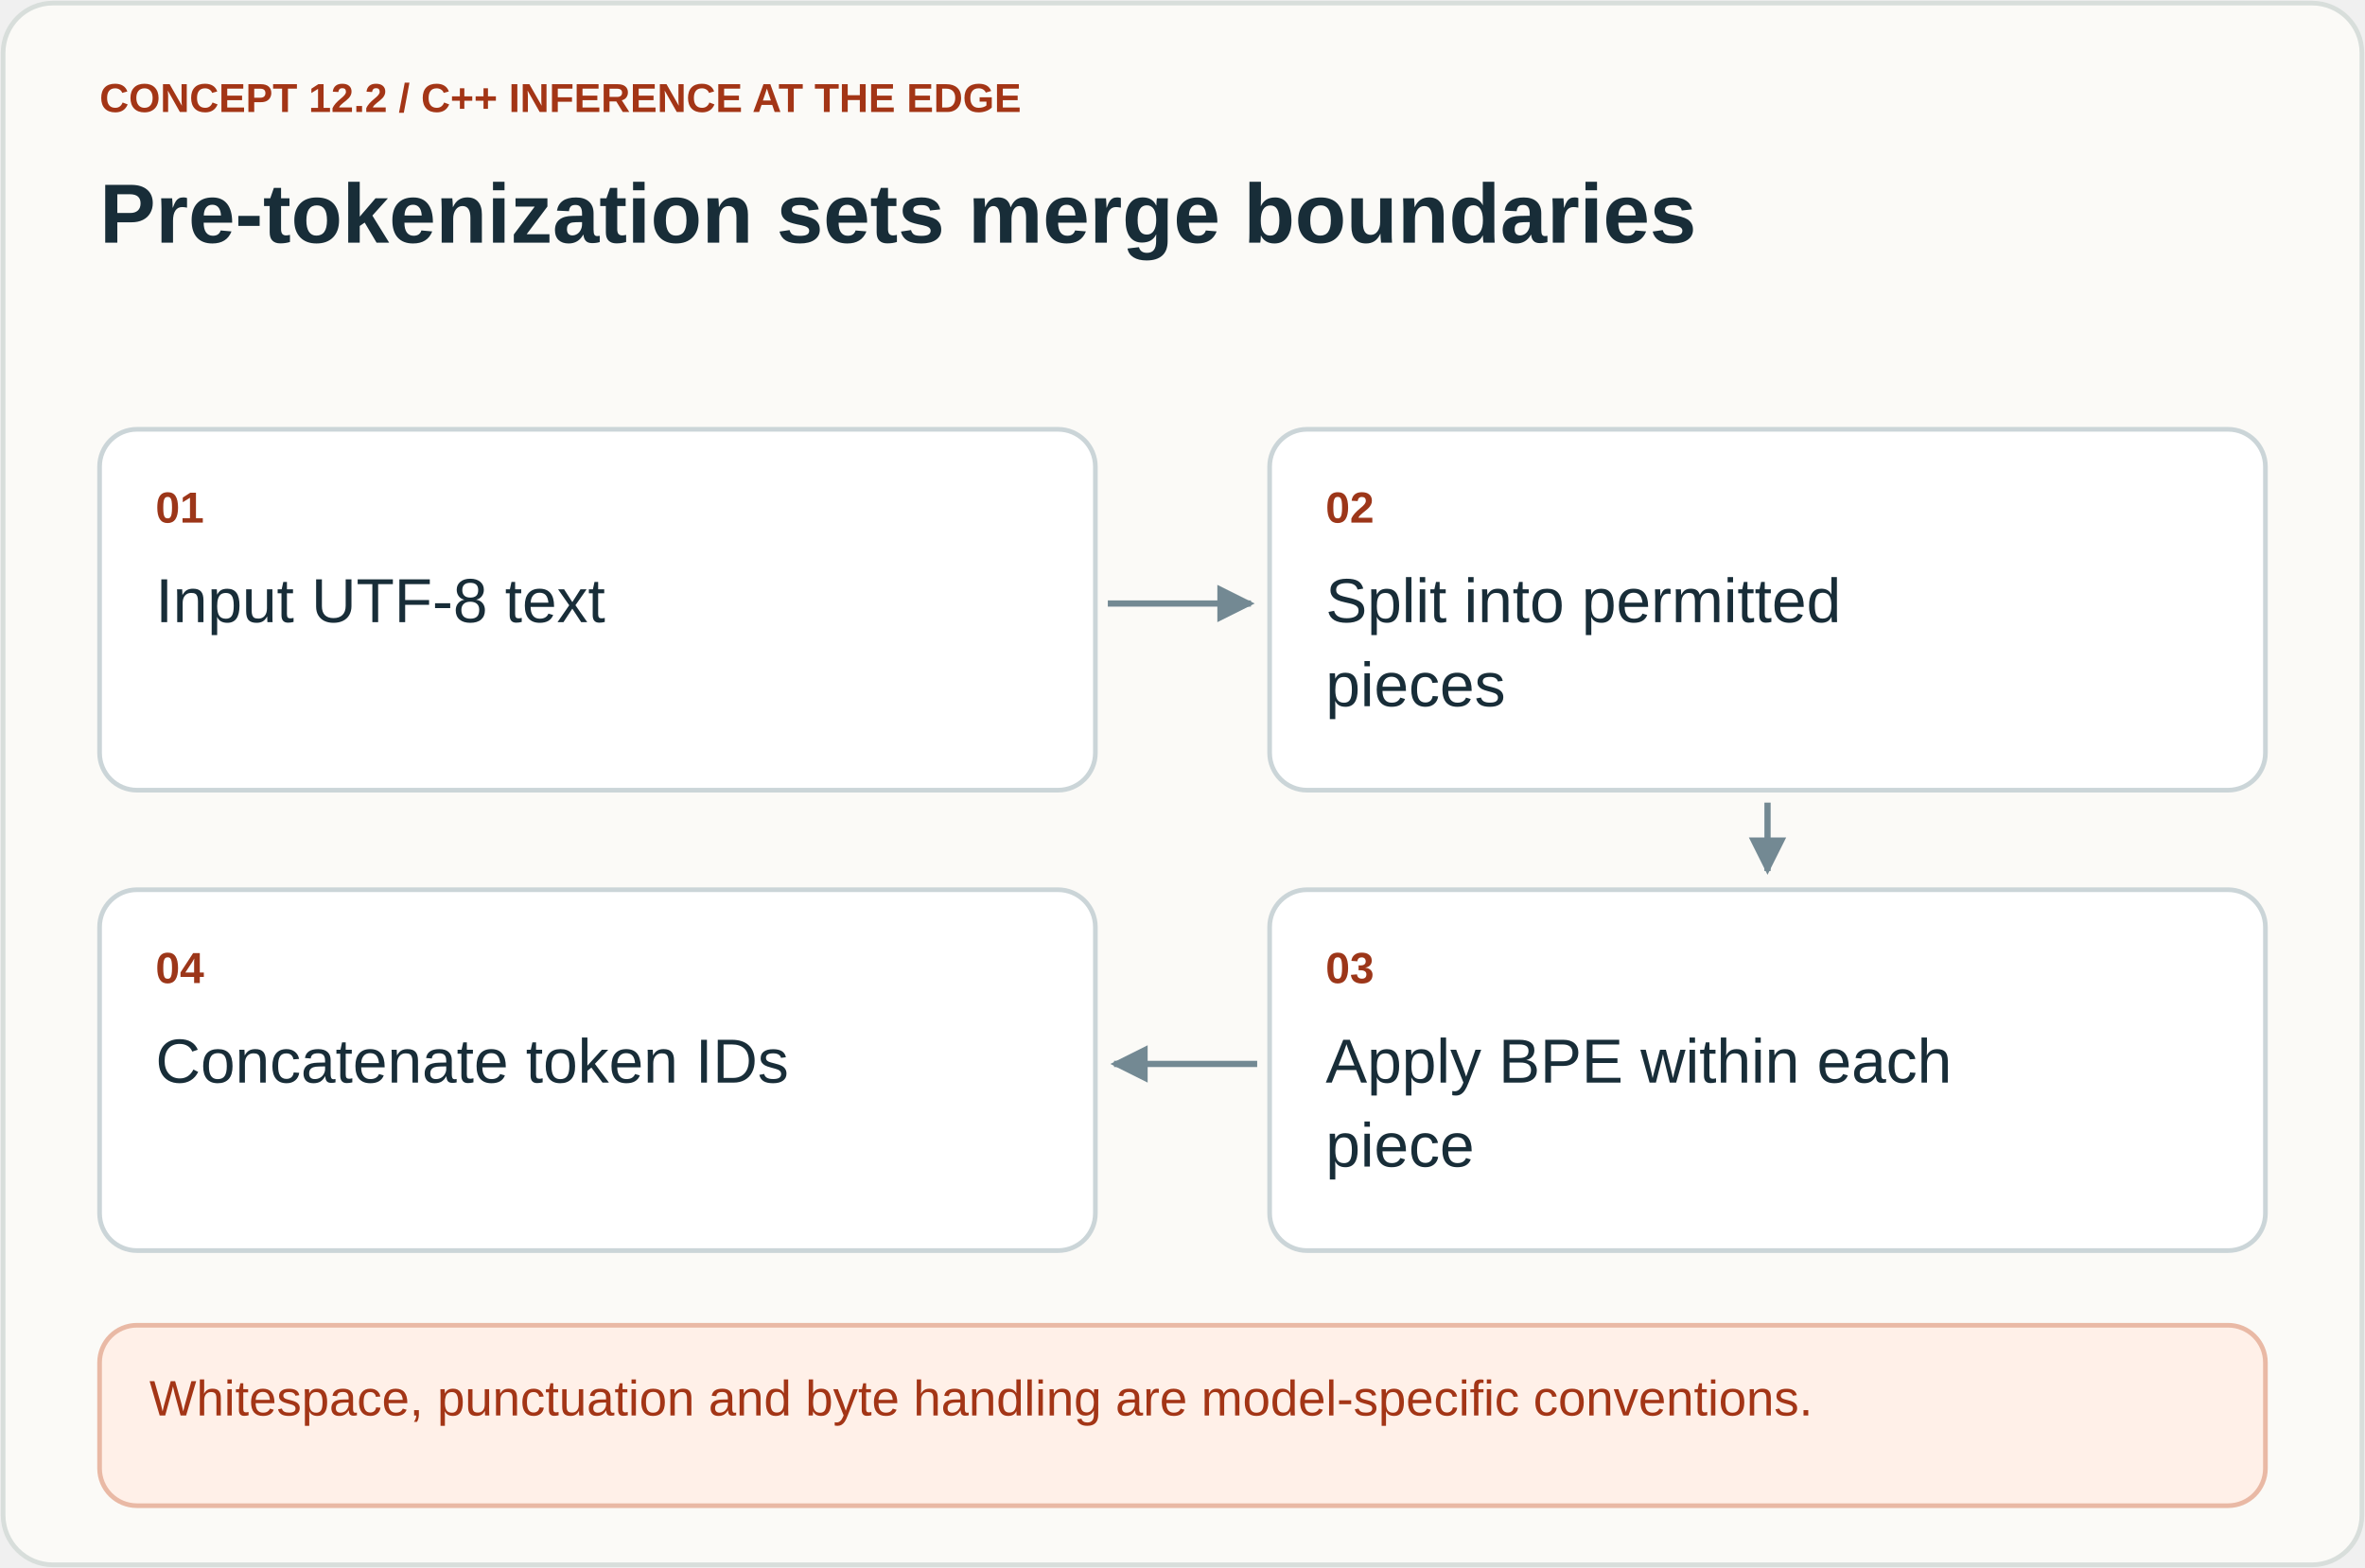
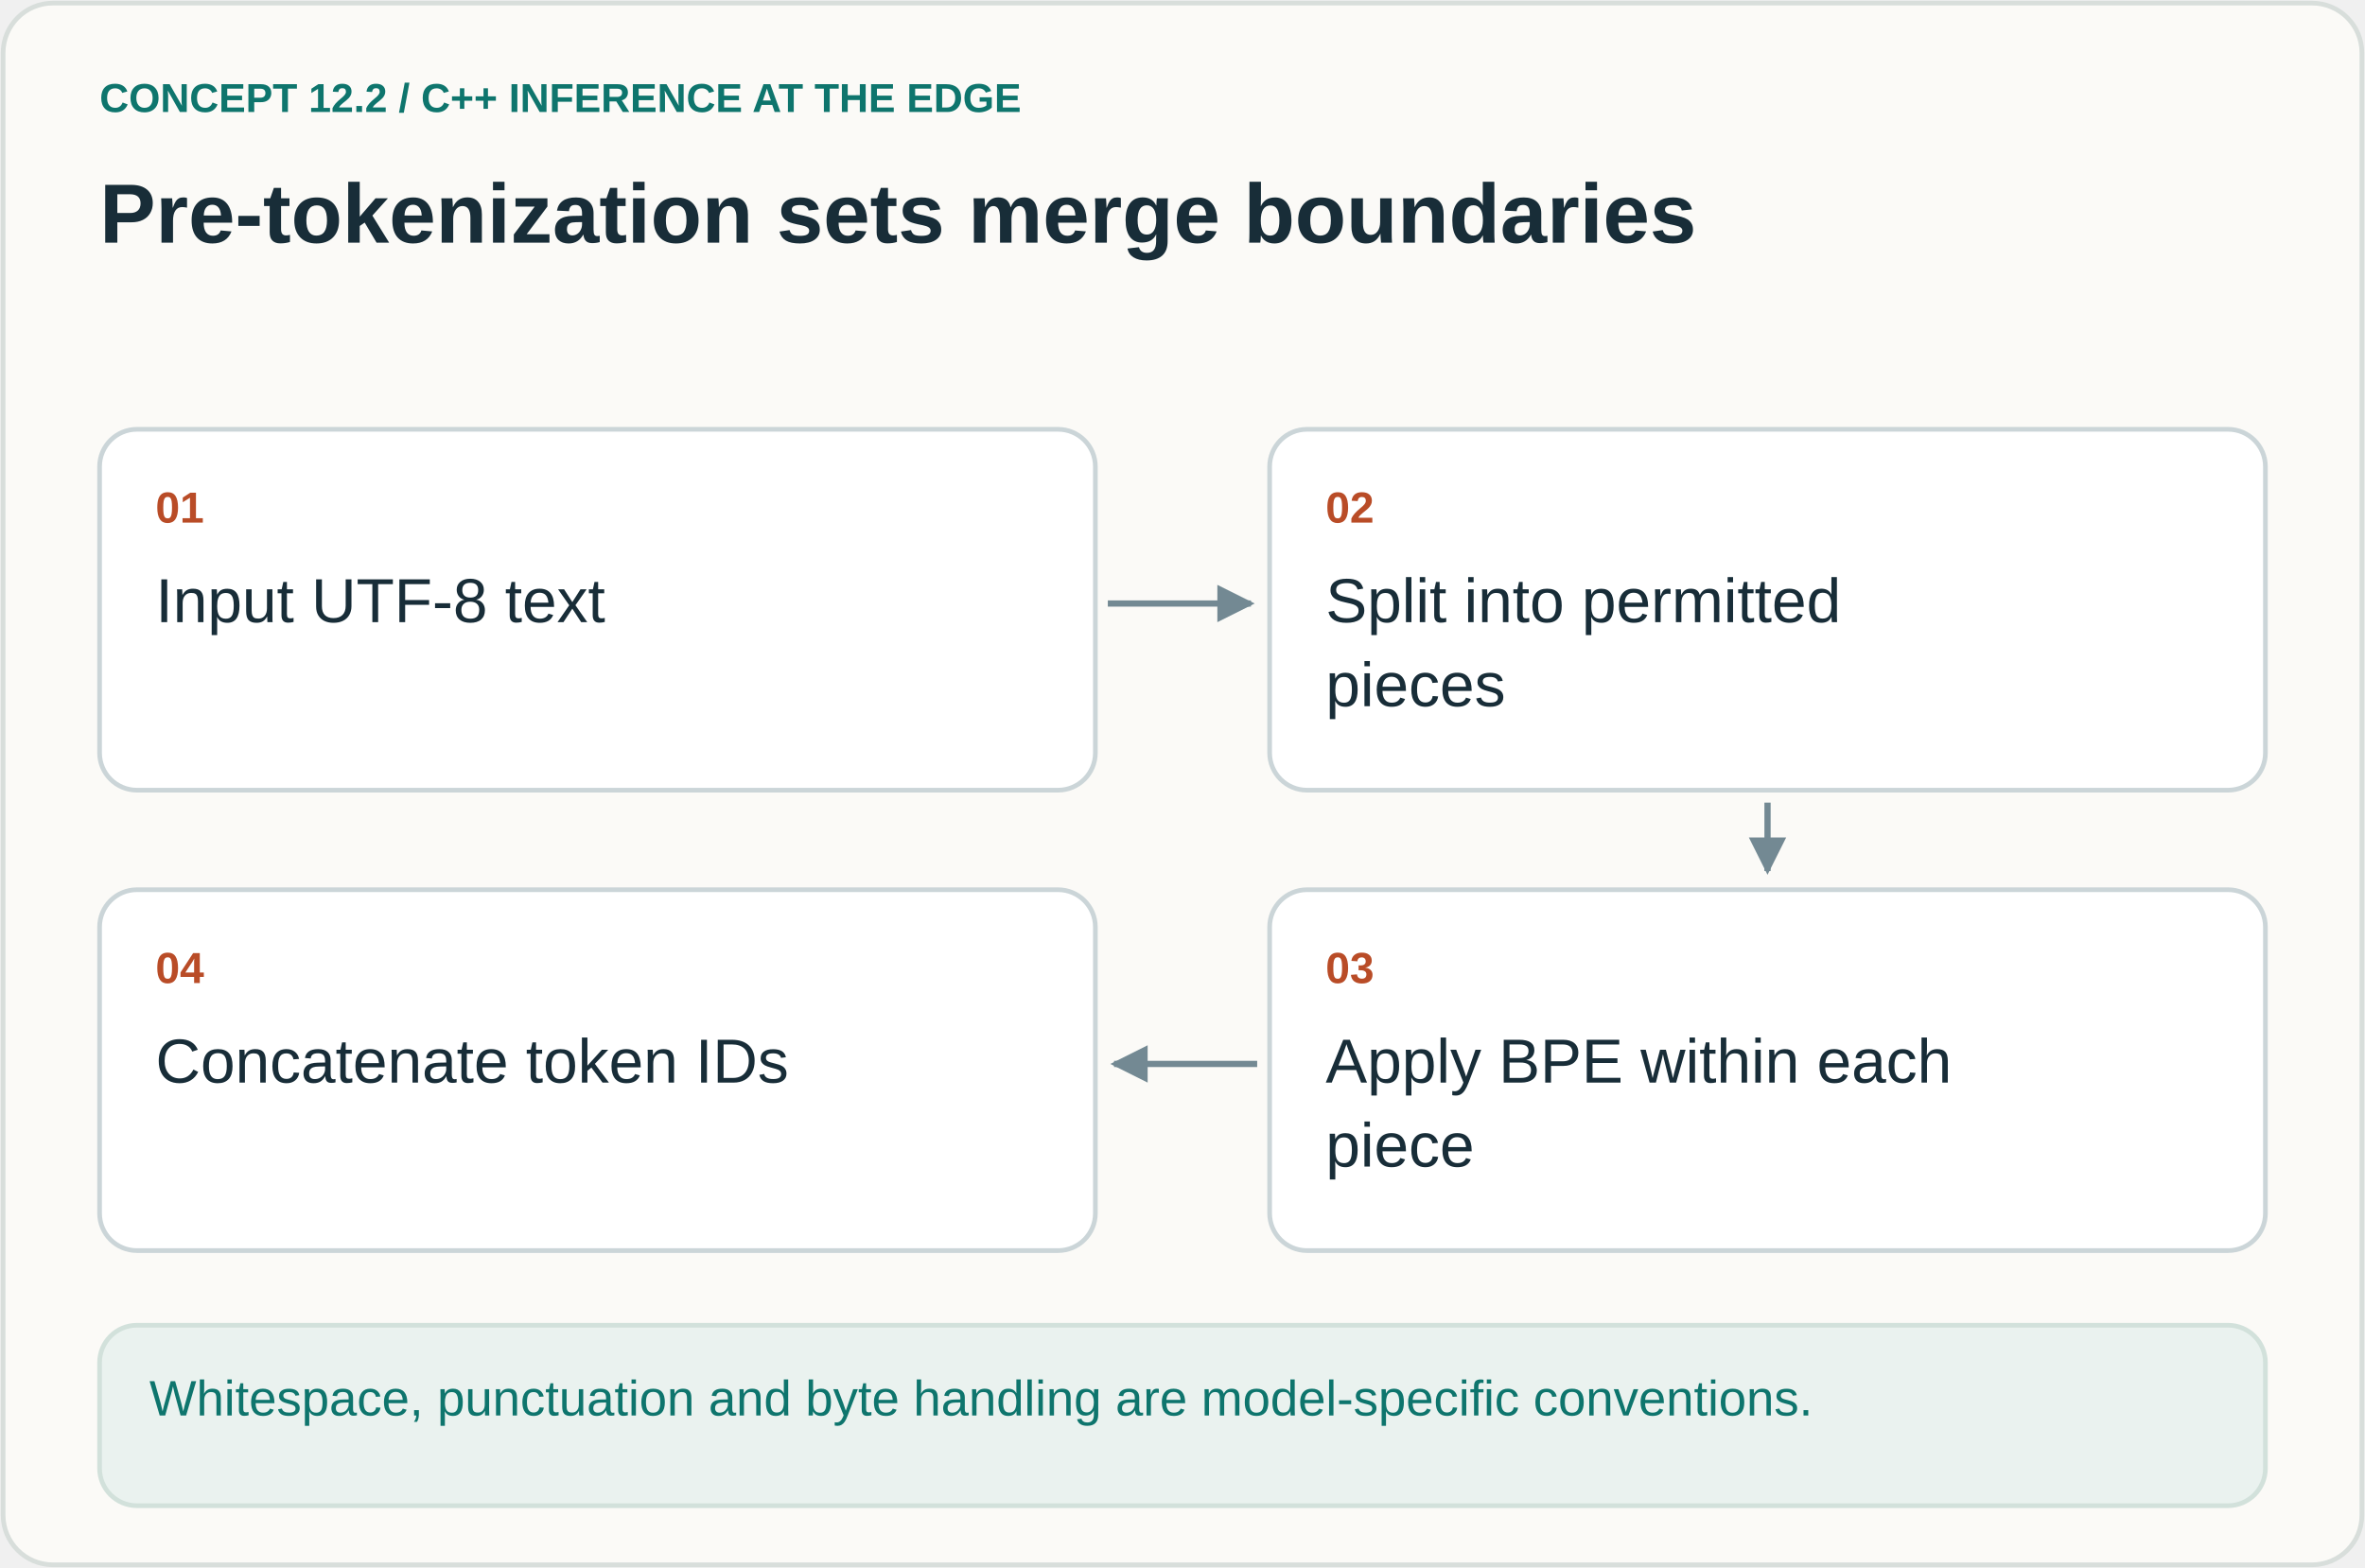
<svg xmlns="http://www.w3.org/2000/svg" width="760" height="504" viewBox="0 0 760 504" role="img" aria-labelledby="title desc">
  <defs>
    <marker id="arrow" viewBox="0 0 10 10" refX="9" refY="5" markerWidth="6" markerHeight="6" orient="auto-start-reverse">
      <path d="M0 0 L10 5 L0 10 Z" fill="#738993" />
    </marker>
  </defs>
  <g font-family="Arial, Helvetica, sans-serif">
    <rect x="1" y="1" width="758" height="502" rx="16" fill="#fbfaf7" stroke="#d8dedb" stroke-width="1.5" />
-     <text x="32" y="36" font-size="13" fill="#a33516" font-weight="700" text-anchor="start">CONCEPT 12.2  /  C++ INFERENCE AT THE EDGE</text>
+     <text x="32" y="36" font-size="13" fill="#0e756d" font-weight="700" text-anchor="start">CONCEPT 12.2  /  C++ INFERENCE AT THE EDGE</text>
    <text x="32" y="78" font-size="27" fill="#182d38" font-weight="600" text-anchor="start">Pre-tokenization sets merge boundaries</text>
    <rect x="32" y="138" width="320" height="116" rx="12" fill="#fff" stroke="#cbd5d8" stroke-width="1.5" />
-     <text x="50" y="168" font-size="14" fill="#9c3619" font-weight="700" text-anchor="start">01</text>
+     <text x="50" y="168" font-size="14" fill="#b94c27" font-weight="700" text-anchor="start">01</text>
    <text x="50" y="200" font-size="20" fill="#182d38" font-weight="500" text-anchor="start">Input UTF-8 text</text>
    <rect x="408" y="138" width="320" height="116" rx="12" fill="#fff" stroke="#cbd5d8" stroke-width="1.5" />
-     <text x="426" y="168" font-size="14" fill="#9c3619" font-weight="700" text-anchor="start">02</text>
+     <text x="426" y="168" font-size="14" fill="#b94c27" font-weight="700" text-anchor="start">02</text>
    <text x="426" y="200" font-size="20" fill="#182d38" font-weight="500" text-anchor="start">Split into permitted</text>
    <text x="426" y="227" font-size="20" fill="#182d38" font-weight="500" text-anchor="start">pieces</text>
    <rect x="408" y="286" width="320" height="116" rx="12" fill="#fff" stroke="#cbd5d8" stroke-width="1.5" />
-     <text x="426" y="316" font-size="14" fill="#9c3619" font-weight="700" text-anchor="start">03</text>
+     <text x="426" y="316" font-size="14" fill="#b94c27" font-weight="700" text-anchor="start">03</text>
    <text x="426" y="348" font-size="20" fill="#182d38" font-weight="500" text-anchor="start">Apply BPE within each</text>
    <text x="426" y="375" font-size="20" fill="#182d38" font-weight="500" text-anchor="start">piece</text>
    <rect x="32" y="286" width="320" height="116" rx="12" fill="#fff" stroke="#cbd5d8" stroke-width="1.5" />
-     <text x="50" y="316" font-size="14" fill="#9c3619" font-weight="700" text-anchor="start">04</text>
+     <text x="50" y="316" font-size="14" fill="#b94c27" font-weight="700" text-anchor="start">04</text>
    <text x="50" y="348" font-size="20" fill="#182d38" font-weight="500" text-anchor="start">Concatenate token IDs</text>
    <path d="M356 194 L402 194" fill="none" stroke="#738993" stroke-width="2" marker-end="url(#arrow)" />
    <path d="M568 258 L568 280" fill="none" stroke="#738993" stroke-width="2" marker-end="url(#arrow)" />
    <path d="M404 342 L358 342" fill="none" stroke="#738993" stroke-width="2" marker-end="url(#arrow)" />
-     <rect x="32" y="426" width="696" height="58" rx="12" fill="#fff0e8" stroke="#e9b9a5" stroke-width="1.5" />
-     <text x="48" y="455" font-size="16" fill="#a33516" font-weight="400" text-anchor="start">Whitespace, punctuation and byte handling are model-specific conventions.</text>
+     <rect x="32" y="426" width="696" height="58" rx="12" fill="#eaf2ef" stroke="#d2e1db" stroke-width="1.5" />
+     <text x="48" y="455" font-size="16" fill="#0e756d" font-weight="400" text-anchor="start">Whitespace, punctuation and byte handling are model-specific conventions.</text>
  </g>
</svg>
